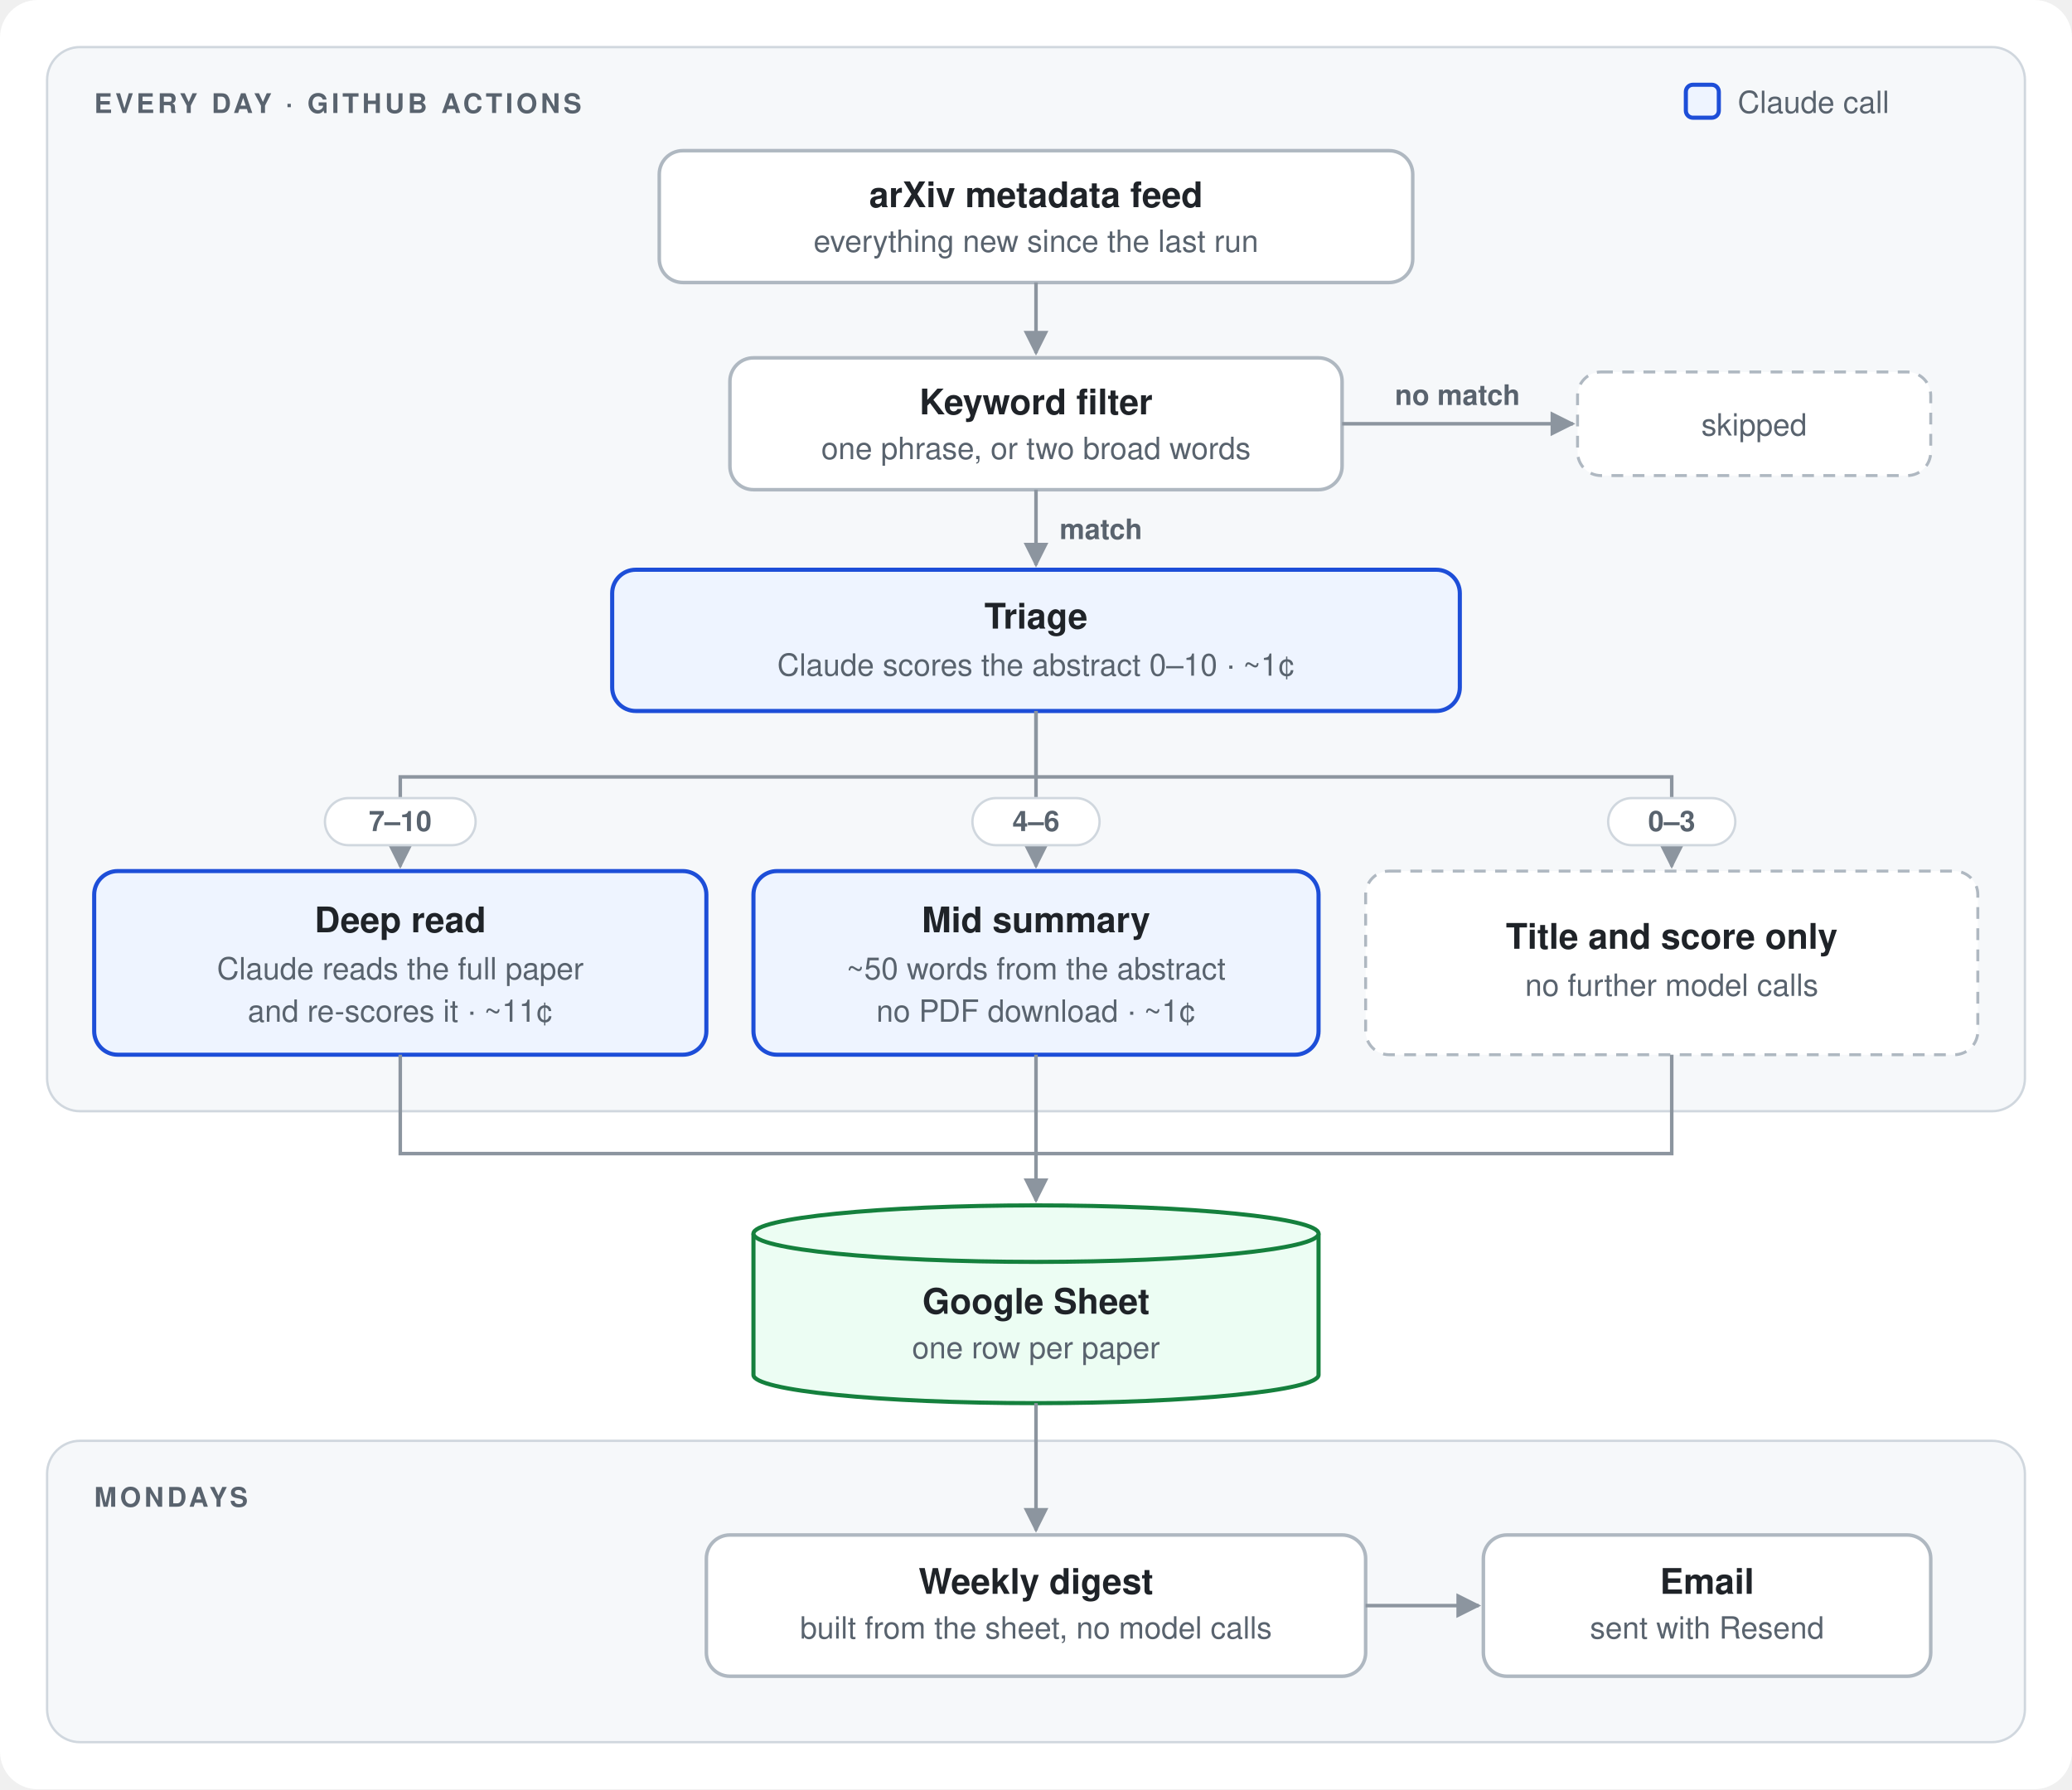
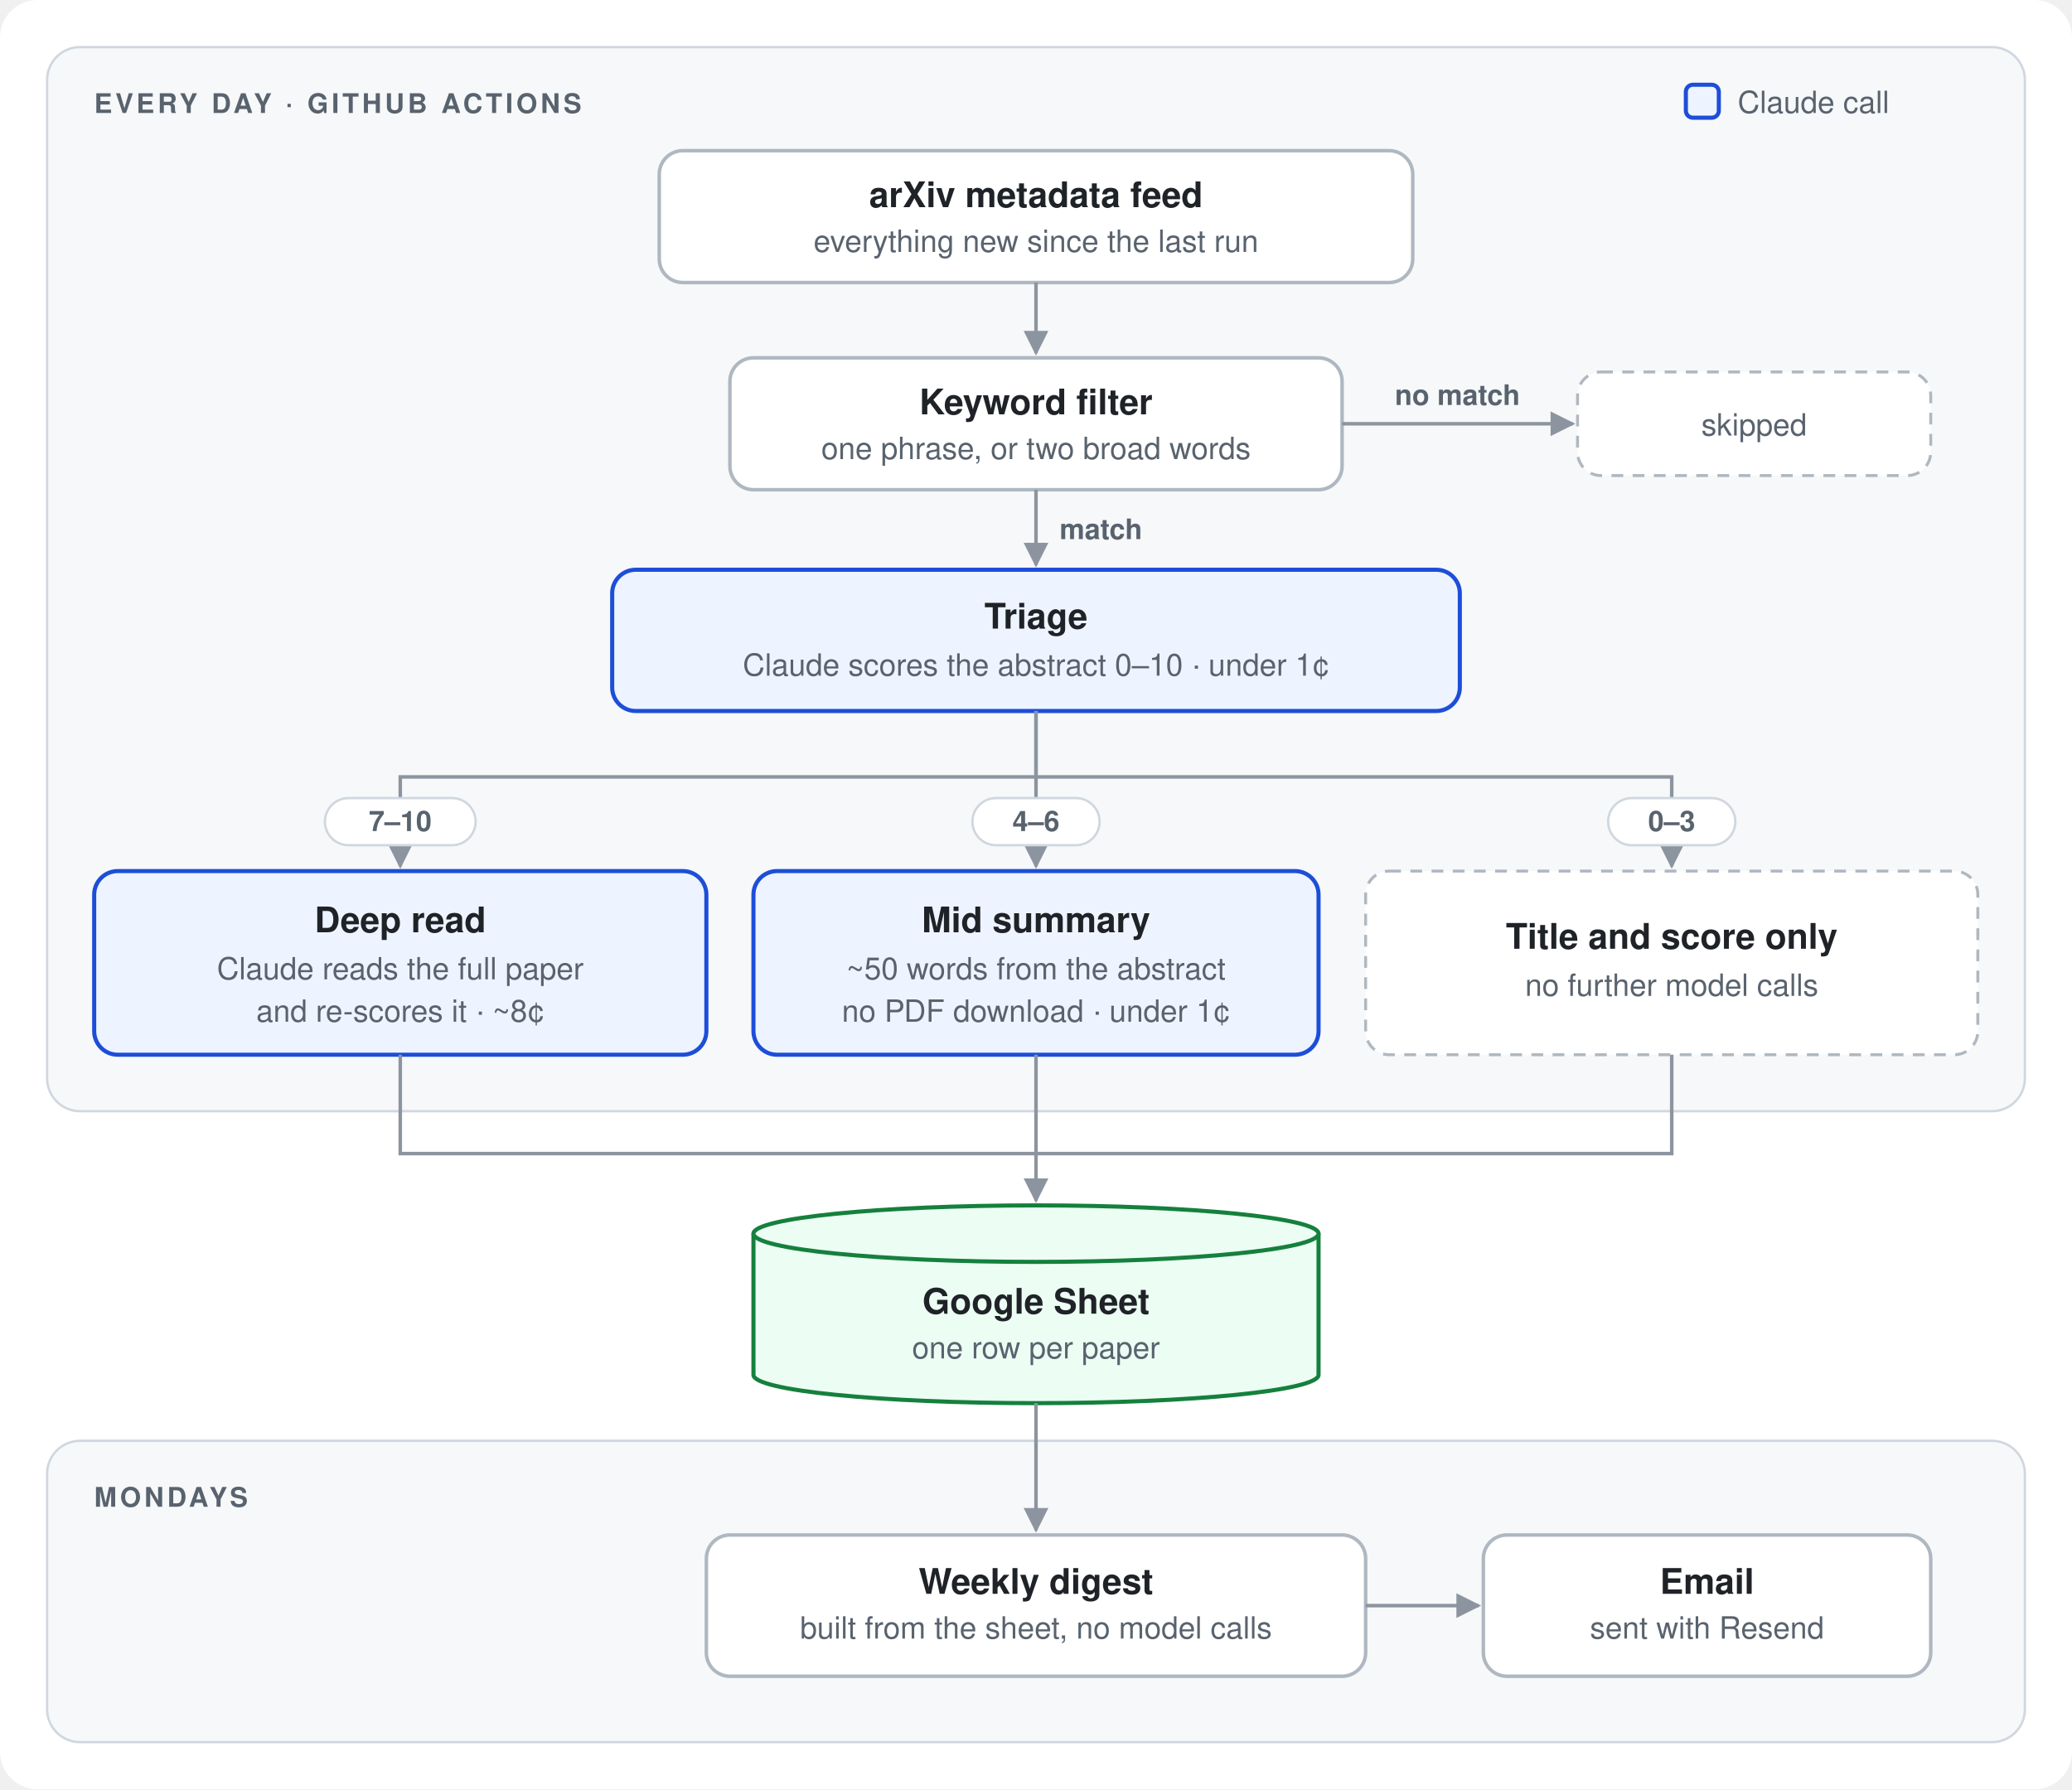
<svg xmlns="http://www.w3.org/2000/svg" viewBox="0 0 880 760" width="880" height="760" role="img" aria-labelledby="title desc">
  <style>
    .bg { fill: #ffffff; }
    .cluster { fill: #f6f8fa; stroke: #d0d7de; stroke-width: 1; }
    .node { fill: #ffffff; stroke: #afb8c1; stroke-width: 1.5; }
    .claude { fill: #eef4ff; stroke: #1d4ed8; stroke-width: 1.75; }
    .ghost { fill: #ffffff; stroke: #afb8c1; stroke-width: 1.25; stroke-dasharray: 5 4; }
    .sheet { fill: #ecfdf3; stroke: #15803d; stroke-width: 1.75; }
    .wire { fill: none; stroke: #8c959f; stroke-width: 1.5; }
    .head { fill: #8c959f; }
    .pill { fill: #ffffff; stroke: #d0d7de; stroke-width: 1; }
    text { font-family: -apple-system, BlinkMacSystemFont, "Segoe UI", Helvetica, Arial, sans-serif; }
    .t { font-size: 15px; font-weight: 600; fill: #1f2328; }
    .s { font-size: 13px; fill: #59636e; }
    .lane { font-size: 11.5px; font-weight: 700; letter-spacing: 0.12em; fill: #59636e; }
    .edge { font-size: 12px; font-weight: 600; fill: #59636e; }
    @media (prefers-color-scheme: dark) {
      .bg { fill: #0d1117; }
      .cluster { fill: #151b23; stroke: #3d444d; }
      .node, .ghost { fill: #0d1117; stroke: #656c76; }
      .claude { fill: #0f1f3d; stroke: #4493f8; }
      .sheet { fill: #0f2419; stroke: #3fb950; }
      .wire { stroke: #7d8590; }
      .head { fill: #7d8590; }
      .pill { fill: #0d1117; stroke: #3d444d; }
      .t { fill: #f0f6fc; }
      .s, .lane, .edge { fill: #9198a1; }
    }
  </style>
  <defs>
    <marker id="arrow" viewBox="0 0 10 10" refX="9" refY="5" markerWidth="7" markerHeight="7" orient="auto-start-reverse">
      <path d="M0,0 L10,5 L0,10 z" class="head" />
    </marker>
  </defs>
  <rect class="bg" x="0" y="0" width="880" height="760" rx="16" />
  <rect class="cluster" x="20" y="20" width="840" height="452" rx="14" />
  <text class="lane" x="40" y="48">EVERY DAY · GITHUB ACTIONS</text>
  <rect class="claude" x="716" y="36" width="14" height="14" rx="3" />
  <text class="s" x="738" y="48">Claude call</text>
  <rect class="node" x="280" y="64" width="320" height="56" rx="10" />
  <text class="t" x="440" y="88" text-anchor="middle">arXiv metadata feed</text>
  <text class="s" x="440" y="107" text-anchor="middle">everything new since the last run</text>
  <line class="wire" x1="440" y1="120" x2="440" y2="150" marker-end="url(#arrow)" />
  <rect class="node" x="310" y="152" width="260" height="56" rx="10" />
  <text class="t" x="440" y="176" text-anchor="middle">Keyword filter</text>
  <text class="s" x="440" y="195" text-anchor="middle">one phrase, or two broad words</text>
  <line class="wire" x1="570" y1="180" x2="668" y2="180" marker-end="url(#arrow)" />
  <text class="edge" x="619" y="172" text-anchor="middle">no match</text>
  <rect class="ghost" x="670" y="158" width="150" height="44" rx="10" />
  <text class="s" x="745" y="185" text-anchor="middle">skipped</text>
  <line class="wire" x1="440" y1="208" x2="440" y2="240" marker-end="url(#arrow)" />
  <text class="edge" x="450" y="229">match</text>
  <rect class="claude" x="260" y="242" width="360" height="60" rx="10" />
  <text class="t" x="440" y="267" text-anchor="middle">Triage</text>
-   <text class="s" x="440" y="287" text-anchor="middle">Claude scores the abstract 0–10  ·  ~1¢</text>
+   <text class="s" x="440" y="287" text-anchor="middle">Claude scores the abstract 0–10  ·  under 1¢</text>
  <path class="wire" d="M440 302 V330 H170 V368" marker-end="url(#arrow)" />
  <path class="wire" d="M440 302 V368" marker-end="url(#arrow)" />
  <path class="wire" d="M440 330 H710 V368" marker-end="url(#arrow)" />
  <rect class="pill" x="138" y="339" width="64" height="20" rx="10" />
  <text class="edge" x="170" y="353" text-anchor="middle">7–10</text>
  <rect class="pill" x="413" y="339" width="54" height="20" rx="10" />
  <text class="edge" x="440" y="353" text-anchor="middle">4–6</text>
  <rect class="pill" x="683" y="339" width="54" height="20" rx="10" />
  <text class="edge" x="710" y="353" text-anchor="middle">0–3</text>
  <rect class="claude" x="40" y="370" width="260" height="78" rx="10" />
  <text class="t" x="170" y="396" text-anchor="middle">Deep read</text>
  <text class="s" x="170" y="416" text-anchor="middle">Claude reads the full paper</text>
-   <text class="s" x="170" y="434" text-anchor="middle">and re-scores it  ·  ~11¢</text>
+   <text class="s" x="170" y="434" text-anchor="middle">and re-scores it  ·  ~8¢</text>
  <rect class="claude" x="320" y="370" width="240" height="78" rx="10" />
  <text class="t" x="440" y="396" text-anchor="middle">Mid summary</text>
  <text class="s" x="440" y="416" text-anchor="middle">~50 words from the abstract</text>
-   <text class="s" x="440" y="434" text-anchor="middle">no PDF download  ·  ~1¢</text>
+   <text class="s" x="440" y="434" text-anchor="middle">no PDF download  ·  under 1¢</text>
  <rect class="ghost" x="580" y="370" width="260" height="78" rx="10" />
  <text class="t" x="710" y="403" text-anchor="middle">Title and score only</text>
  <text class="s" x="710" y="423" text-anchor="middle">no further model calls</text>
  <path class="wire" d="M170 448 V490 H440" />
  <path class="wire" d="M710 448 V490 H440" />
  <path class="wire" d="M440 448 V510" marker-end="url(#arrow)" />
  <path class="sheet" d="M320 524 V584 A120 12 0 0 0 560 584 V524" />
  <ellipse class="sheet" cx="440" cy="524" rx="120" ry="12" />
  <text class="t" x="440" y="558" text-anchor="middle">Google Sheet</text>
  <text class="s" x="440" y="577" text-anchor="middle">one row per paper</text>
  <rect class="cluster" x="20" y="612" width="840" height="128" rx="14" />
  <text class="lane" x="40" y="640">MONDAYS</text>
  <line class="wire" x1="440" y1="596" x2="440" y2="650" marker-end="url(#arrow)" />
  <rect class="node" x="300" y="652" width="280" height="60" rx="10" />
  <text class="t" x="440" y="677" text-anchor="middle">Weekly digest</text>
  <text class="s" x="440" y="696" text-anchor="middle">built from the sheet, no model calls</text>
  <line class="wire" x1="580" y1="682" x2="628" y2="682" marker-end="url(#arrow)" />
  <rect class="node" x="630" y="652" width="190" height="60" rx="10" />
  <text class="t" x="725" y="677" text-anchor="middle">Email</text>
  <text class="s" x="725" y="696" text-anchor="middle">sent with Resend</text>
</svg>
